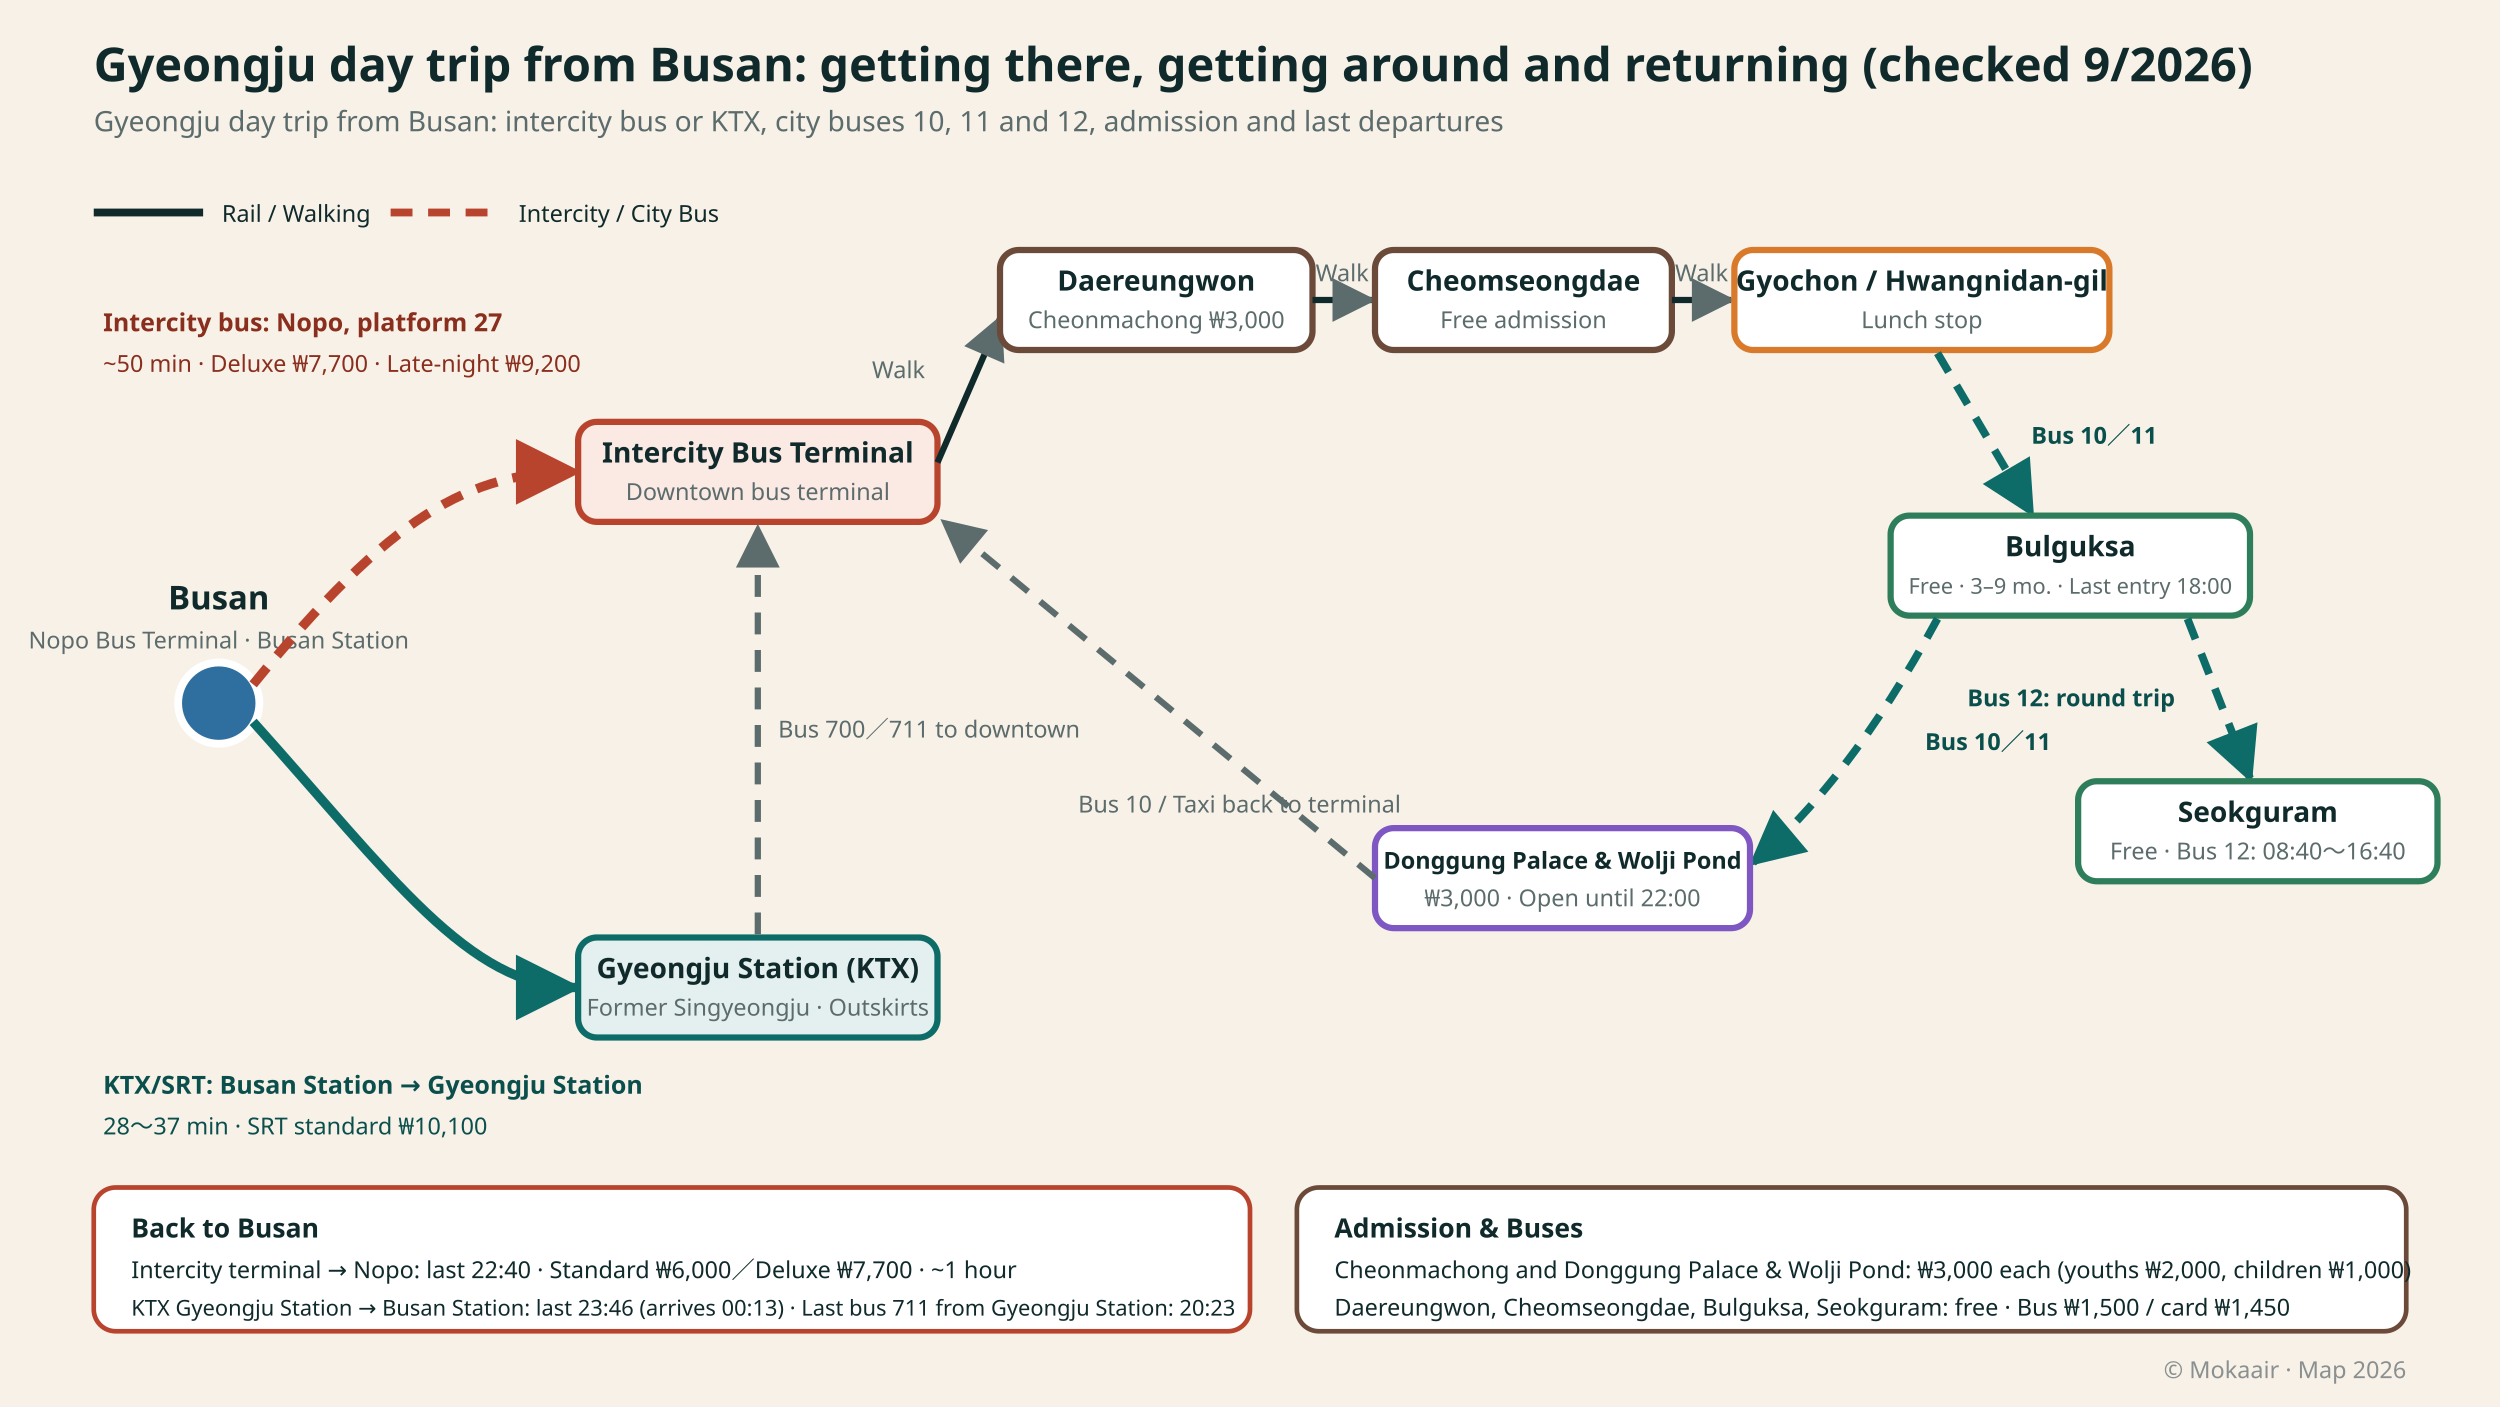
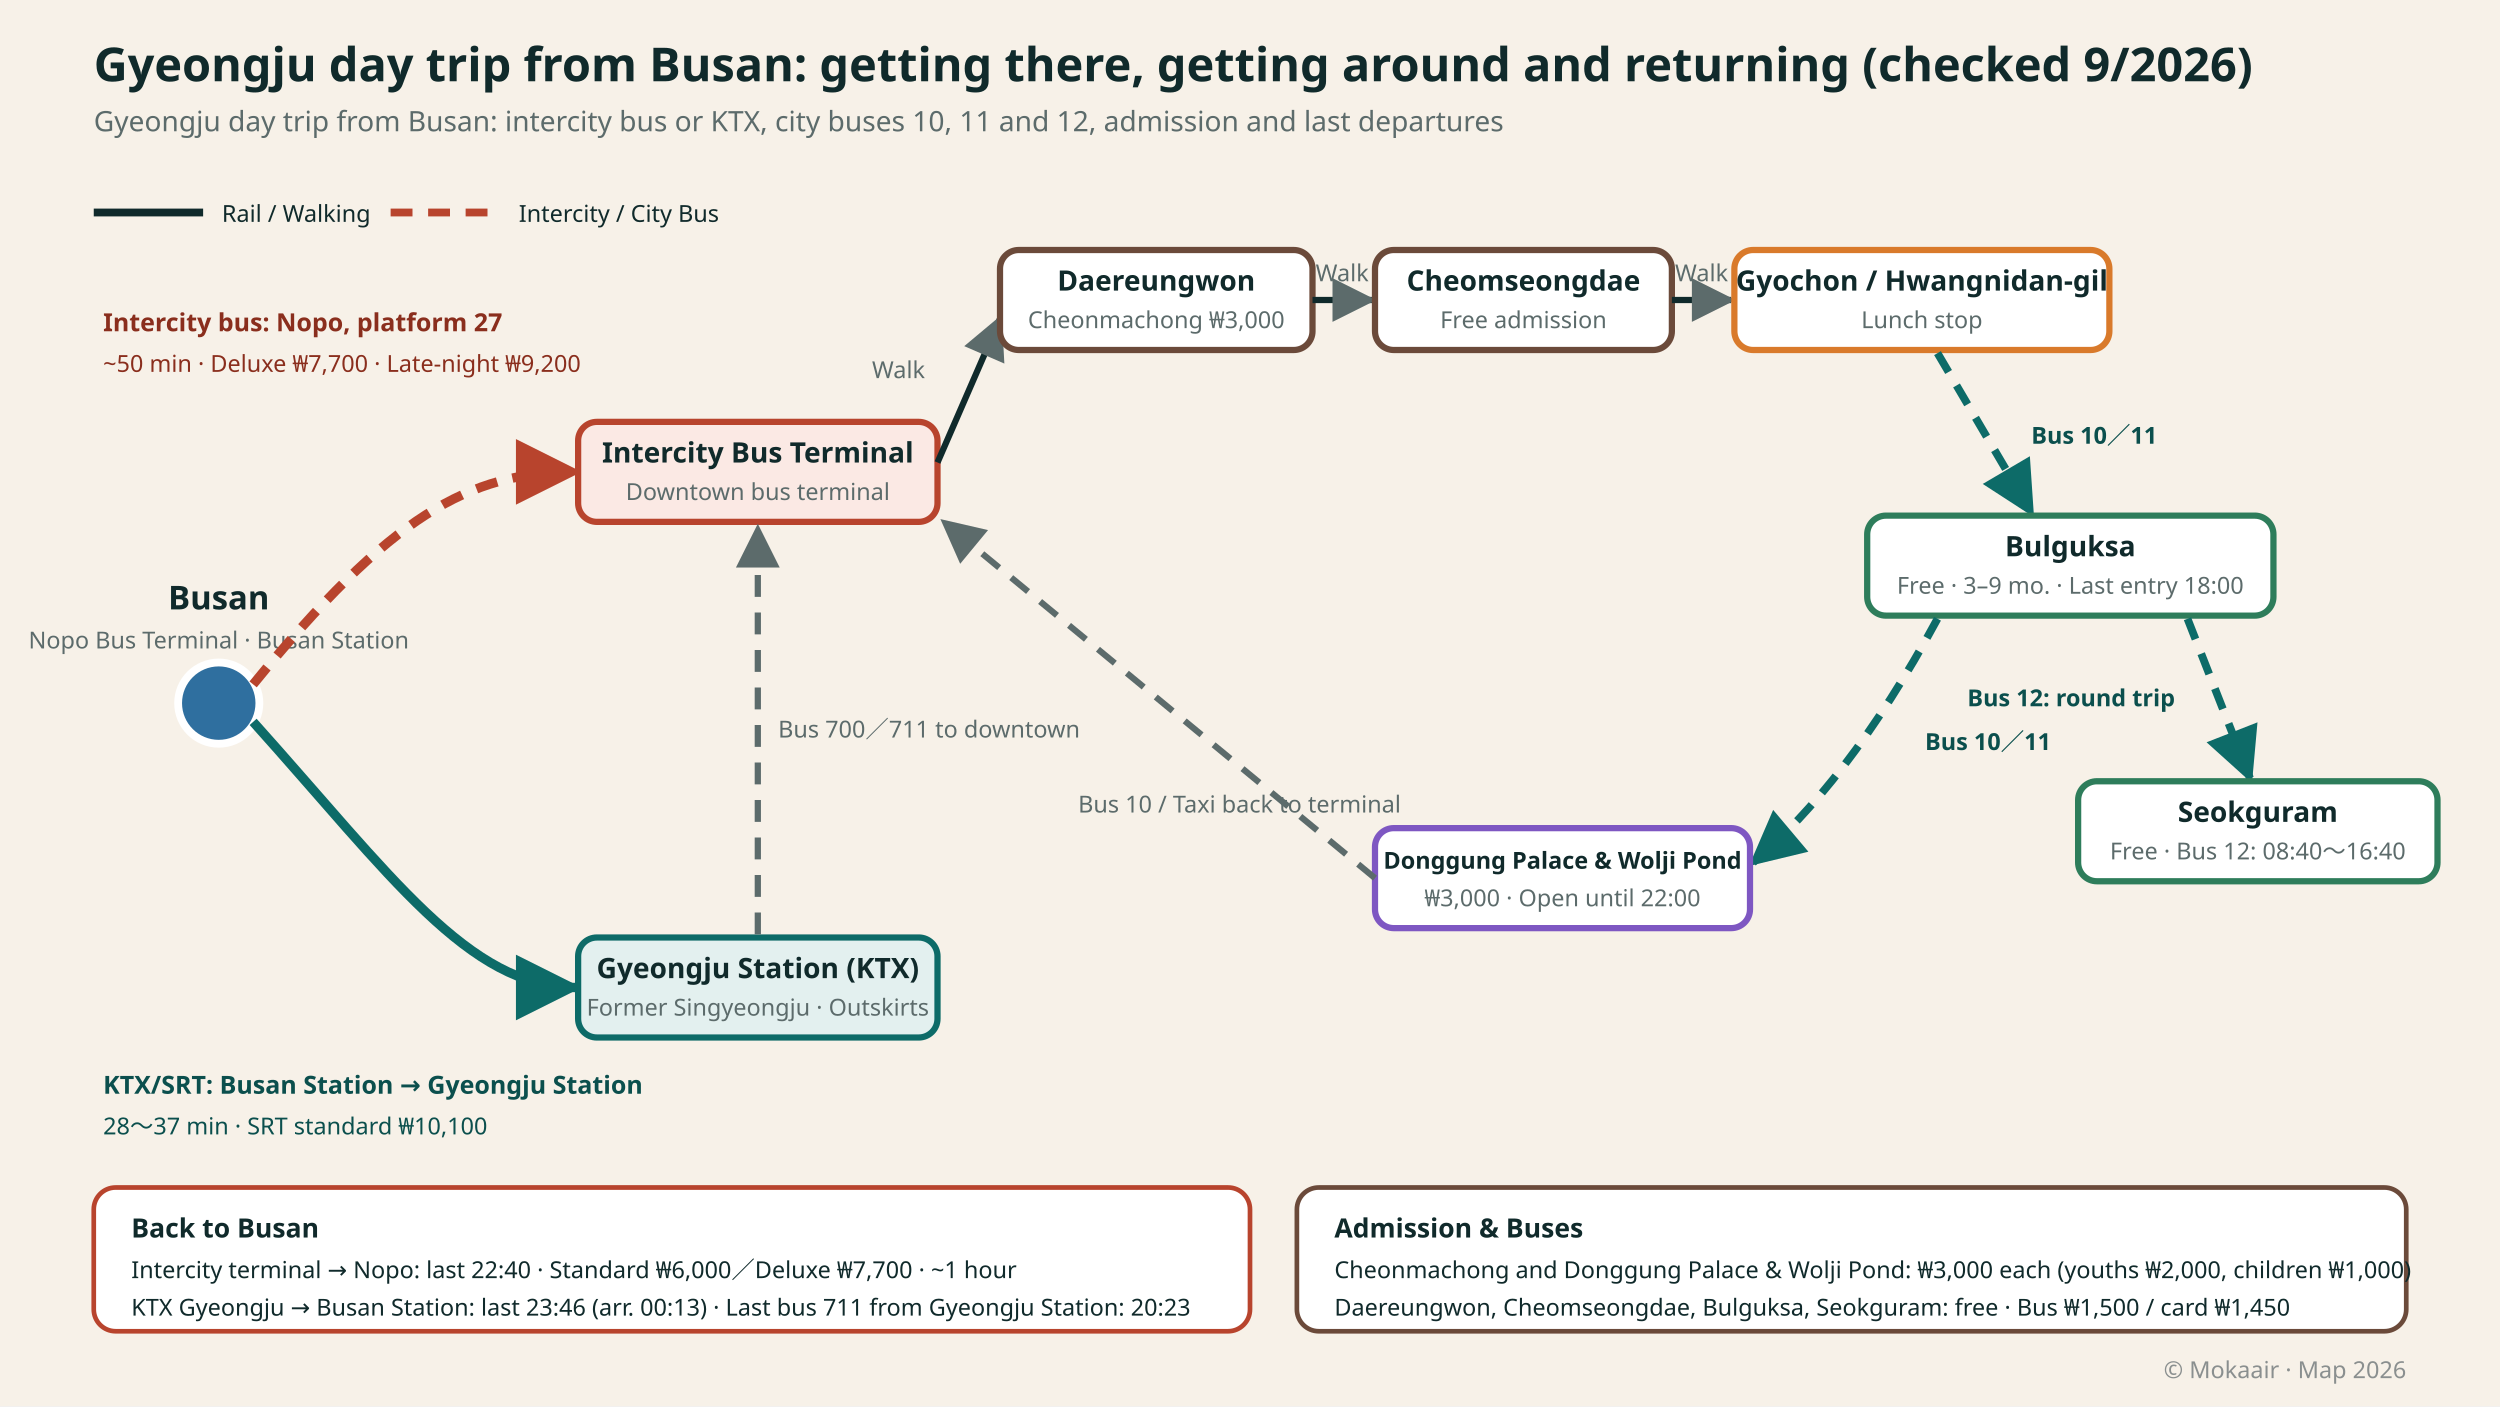
<svg xmlns="http://www.w3.org/2000/svg" viewBox="0 0 1600 900" width="1600" height="900" role="img" aria-labelledby="title desc" font-family="'Noto Sans TC','Noto Sans KR','PingFang TC','Microsoft JhengHei','Apple SD Gothic Neo',system-ui,sans-serif">
  <rect width="1600" height="900" fill="#F7F1E8" />
  <defs>
    <marker id="arrow" viewBox="0 0 10 10" refX="9" refY="5" markerWidth="7" markerHeight="7" orient="auto">
      <path d="M 0 0 L 10 5 L 0 10 z" fill="#5C6B6B" />
    </marker>
    <marker id="arrowTeal" viewBox="0 0 10 10" refX="9" refY="5" markerWidth="7" markerHeight="7" orient="auto">
      <path d="M 0 0 L 10 5 L 0 10 z" fill="#0D6B68" />
    </marker>
    <marker id="arrowCoral" viewBox="0 0 10 10" refX="9" refY="5" markerWidth="7" markerHeight="7" orient="auto">
      <path d="M 0 0 L 10 5 L 0 10 z" fill="#B8442D" />
    </marker>
  </defs>
  <text x="60" y="52" font-size="30" font-weight="700" fill="#102A2B">Gyeongju day trip from Busan: getting there, getting around and returning (checked 9/2026)</text>
  <text x="60" y="84" font-size="18" fill="#5C6B6B">Gyeongju day trip from Busan: intercity bus or KTX, city buses 10, 11 and 12, admission and last departures</text>
  <path d="M 60 136 L 130 136" stroke="#102A2B" stroke-width="5" />
  <text x="142" y="142" font-size="15" fill="#102A2B">Rail / Walking</text>
  <path d="M 250 136 L 320 136" stroke="#B8442D" stroke-width="5" stroke-dasharray="14 10" />
  <text x="332" y="142" font-size="15" fill="#102A2B">Intercity / City Bus</text>
  <circle cx="140" cy="450" r="26" fill="#2F6F9F" stroke="#FFFFFF" stroke-width="5" />
  <text x="140" y="390" font-size="21" font-weight="700" fill="#102A2B" text-anchor="middle">Busan</text>
  <text x="140" y="415" font-size="15" fill="#5C6B6B" text-anchor="middle">Nopo Bus Terminal · Busan Station</text>
  <path d="M 162 438 C 250 330, 300 302, 368 302" stroke="#B8442D" stroke-width="6" fill="none" stroke-dasharray="14 10" marker-end="url(#arrowCoral)" />
  <text x="66" y="212" font-size="16" font-weight="700" fill="#8A2E1D">Intercity bus: Nopo, platform 27</text>
  <text x="66" y="238" font-size="15" fill="#8A2E1D">~50 min · Deluxe ₩7,700 · Late-night ₩9,200</text>
  <path d="M 162 462 C 250 560, 300 632, 368 632" stroke="#0D6B68" stroke-width="6" fill="none" marker-end="url(#arrowTeal)" />
  <text x="66" y="700" font-size="16" font-weight="700" fill="#0B4F4D">KTX/SRT: Busan Station → Gyeongju Station</text>
  <text x="66" y="726" font-size="15" fill="#0B4F4D">28～37 min · SRT standard ₩10,100</text>
  <rect x="370" y="270" width="230" height="64" rx="12" fill="#FBE9E4" stroke="#B8442D" stroke-width="4" />
  <text x="485" y="296" font-size="18" font-weight="700" fill="#102A2B" text-anchor="middle">Intercity Bus Terminal</text>
  <text x="485" y="320" font-size="15" fill="#5C6B6B" text-anchor="middle">Downtown bus terminal</text>
  <rect x="370" y="600" width="230" height="64" rx="12" fill="#E3F0EF" stroke="#0D6B68" stroke-width="4" />
  <text x="485" y="626" font-size="18" font-weight="700" fill="#102A2B" text-anchor="middle">Gyeongju Station (KTX)</text>
  <text x="485" y="650" font-size="15" fill="#5C6B6B" text-anchor="middle">Former Singyeongju · Outskirts</text>
  <path d="M 485 598 L 485 338" stroke="#5C6B6B" stroke-width="4" fill="none" stroke-dasharray="14 10" marker-end="url(#arrow)" />
  <text x="498" y="472" font-size="15" fill="#5C6B6B">Bus 700／711 to downtown</text>
  <path d="M 600 296 L 640 204" stroke="#102A2B" stroke-width="4" fill="none" marker-end="url(#arrow)" />
  <text x="592" y="242" font-size="15" fill="#5C6B6B" text-anchor="end">Walk</text>
  <rect x="640" y="160" width="200" height="64" rx="12" fill="#FFFFFF" stroke="#6B4A3A" stroke-width="4" />
  <text x="740" y="186" font-size="18" font-weight="700" fill="#102A2B" text-anchor="middle">Daereungwon</text>
  <text x="740" y="210" font-size="15" fill="#5C6B6B" text-anchor="middle">Cheonmachong ₩3,000</text>
  <path d="M 840 192 L 878 192" stroke="#102A2B" stroke-width="4" fill="none" marker-end="url(#arrow)" />
  <text x="859" y="180" font-size="15" fill="#5C6B6B" text-anchor="middle">Walk</text>
  <rect x="880" y="160" width="190" height="64" rx="12" fill="#FFFFFF" stroke="#6B4A3A" stroke-width="4" />
  <text x="975" y="186" font-size="18" font-weight="700" fill="#102A2B" text-anchor="middle">Cheomseongdae</text>
  <text x="975" y="210" font-size="15" fill="#5C6B6B" text-anchor="middle">Free admission</text>
  <path d="M 1070 192 L 1108 192" stroke="#102A2B" stroke-width="4" fill="none" marker-end="url(#arrow)" />
  <text x="1089" y="180" font-size="15" fill="#5C6B6B" text-anchor="middle">Walk</text>
  <rect x="1110" y="160" width="240" height="64" rx="12" fill="#FFFFFF" stroke="#D97A2B" stroke-width="4" />
  <text x="1230" y="186" font-size="18" font-weight="700" fill="#102A2B" text-anchor="middle">Gyochon / Hwangnidan-gil</text>
  <text x="1230" y="210" font-size="15" fill="#5C6B6B" text-anchor="middle">Lunch stop</text>
  <path d="M 1240 226 L 1300 328" stroke="#0D6B68" stroke-width="5" fill="none" stroke-dasharray="14 10" marker-end="url(#arrowTeal)" />
  <text x="1300" y="284" font-size="15" font-weight="700" fill="#0B4F4D">Bus 10／11</text>
-   <rect x="1210" y="330" width="230" height="64" rx="12" fill="#FFFFFF" stroke="#2E7D5B" stroke-width="4" />
+   <rect x="1195" y="330" width="260" height="64" rx="12" fill="#FFFFFF" stroke="#2E7D5B" stroke-width="4" />
  <text x="1325" y="356" font-size="18" font-weight="700" fill="#102A2B" text-anchor="middle">Bulguksa</text>
-   <text x="1325" y="380" font-size="14" fill="#5C6B6B" text-anchor="middle" style="font-size: 14px;">Free · 3–9 mo. · Last entry 18:00</text>
+   <text x="1325" y="380" font-size="15" fill="#5C6B6B" text-anchor="middle" style="font-size: 15px;" textLength="236" lengthAdjust="spacingAndGlyphs">Free · 3–9 mo. · Last entry 18:00</text>
  <path d="M 1400 396 L 1440 498" stroke="#0D6B68" stroke-width="5" fill="none" stroke-dasharray="14 10" marker-end="url(#arrowTeal)" />
  <text x="1392" y="452" font-size="15" font-weight="700" fill="#0B4F4D" text-anchor="end">Bus 12: round trip</text>
  <rect x="1330" y="500" width="230" height="64" rx="12" fill="#FFFFFF" stroke="#2E7D5B" stroke-width="4" />
  <text x="1445" y="526" font-size="18" font-weight="700" fill="#102A2B" text-anchor="middle">Seokguram</text>
  <text x="1445" y="550" font-size="15" fill="#5C6B6B" text-anchor="middle">Free · Bus 12: 08:40～16:40</text>
  <path d="M 1240 396 C 1200 470, 1160 520, 1122 552" stroke="#0D6B68" stroke-width="5" fill="none" stroke-dasharray="14 10" marker-end="url(#arrowTeal)" />
  <text x="1232" y="480" font-size="15" font-weight="700" fill="#0B4F4D">Bus 10／11</text>
  <rect x="880" y="530" width="240" height="64" rx="12" fill="#FFFFFF" stroke="#7E57C2" stroke-width="4" />
  <text x="1000" y="556" font-size="15" font-weight="700" fill="#102A2B" text-anchor="middle" style="font-size: 15px;">Donggung Palace &amp; Wolji Pond</text>
  <text x="1000" y="580" font-size="15" fill="#5C6B6B" text-anchor="middle">₩3,000 · Open until 22:00</text>
  <path d="M 880 562 L 604 334" stroke="#5C6B6B" stroke-width="4" fill="none" stroke-dasharray="14 10" marker-end="url(#arrow)" />
  <text x="690" y="520" font-size="15" fill="#5C6B6B">Bus 10 / Taxi back to terminal</text>
  <rect x="60" y="760" width="740" height="92" rx="14" fill="#FFFFFF" stroke="#B8442D" stroke-width="3" />
  <text x="84" y="792" font-size="17" font-weight="700" fill="#102A2B">Back to Busan</text>
  <text x="84" y="818" font-size="15" fill="#102A2B">Intercity terminal → Nopo: last 22:40 · Standard ₩6,000／Deluxe ₩7,700 · ~1 hour</text>
-   <text x="84" y="842" font-size="14" fill="#102A2B" style="font-size: 14px;">KTX Gyeongju Station → Busan Station: last 23:46 (arrives 00:13) · Last bus 711 from Gyeongju Station: 20:23</text>
+   <text x="84" y="842" font-size="15" fill="#102A2B" style="font-size: 15px;">KTX Gyeongju → Busan Station: last 23:46 (arr. 00:13) · Last bus 711 from Gyeongju Station: 20:23</text>
  <rect x="830" y="760" width="710" height="92" rx="14" fill="#FFFFFF" stroke="#6B4A3A" stroke-width="3" />
  <text x="854" y="792" font-size="17" font-weight="700" fill="#102A2B">Admission &amp; Buses</text>
  <text x="854" y="818" font-size="15" fill="#102A2B">Cheonmachong and Donggung Palace &amp; Wolji Pond: ₩3,000 each (youths ₩2,000, children ₩1,000)</text>
  <text x="854" y="842" font-size="15" fill="#102A2B">Daereungwon, Cheomseongdae, Bulguksa, Seokguram: free · Bus ₩1,500 / card ₩1,450</text>
  <text x="1540" y="882" font-size="15" fill="#8A8F8F" text-anchor="end">© Mokaair · Map 2026</text>
</svg>
